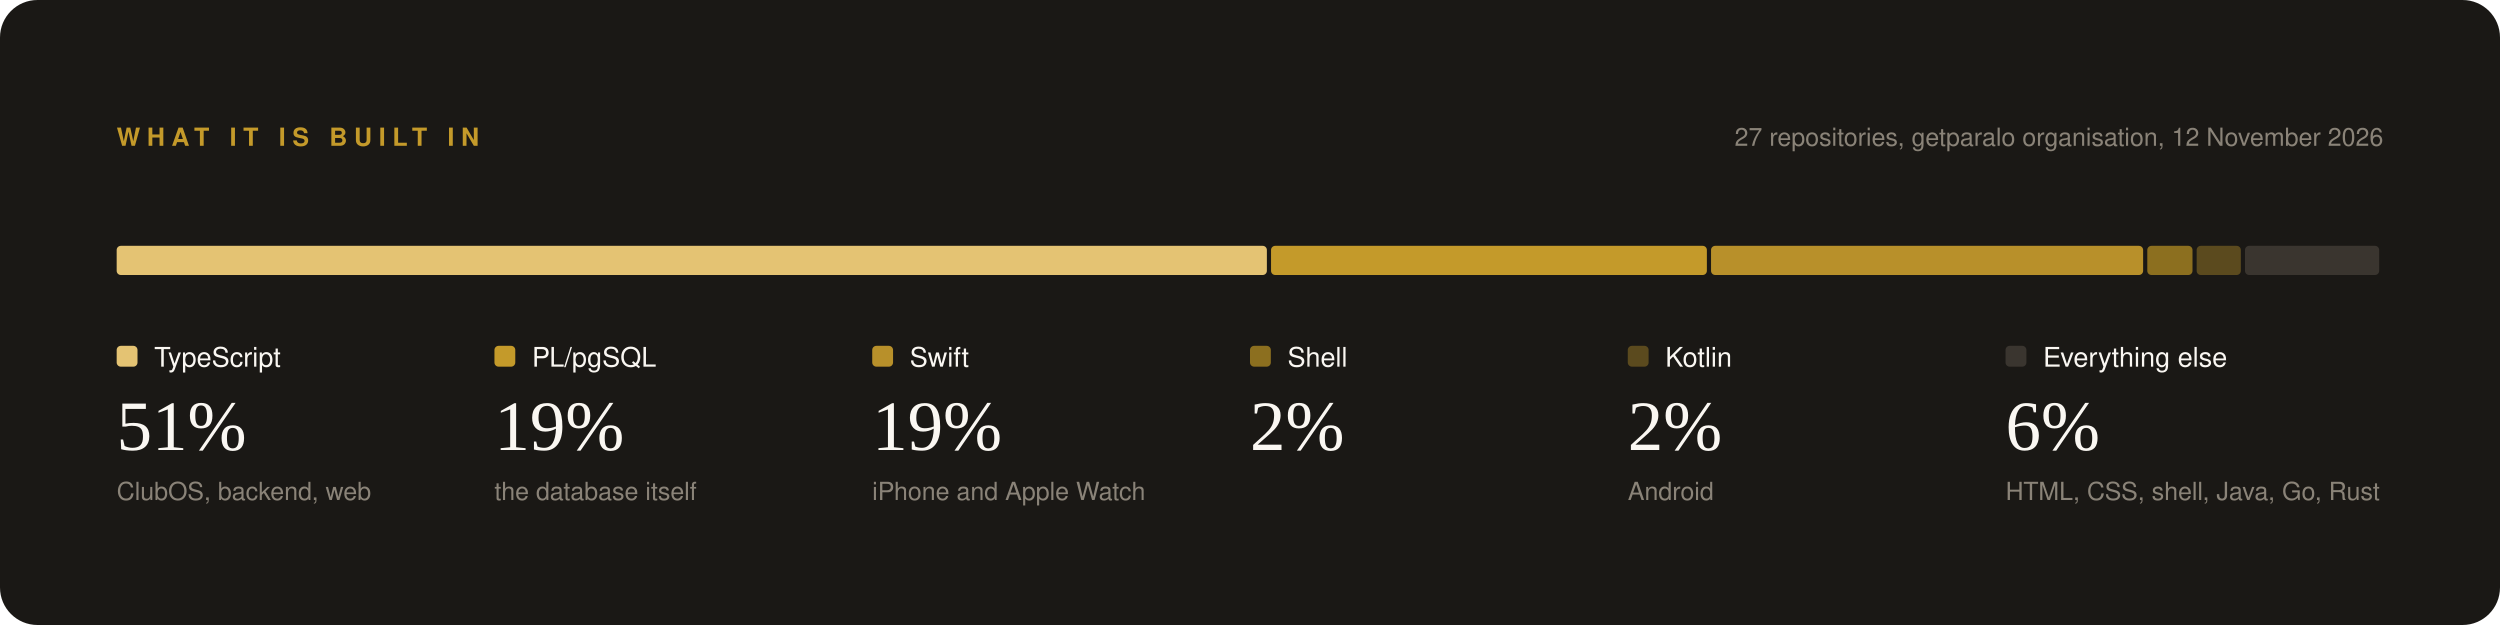
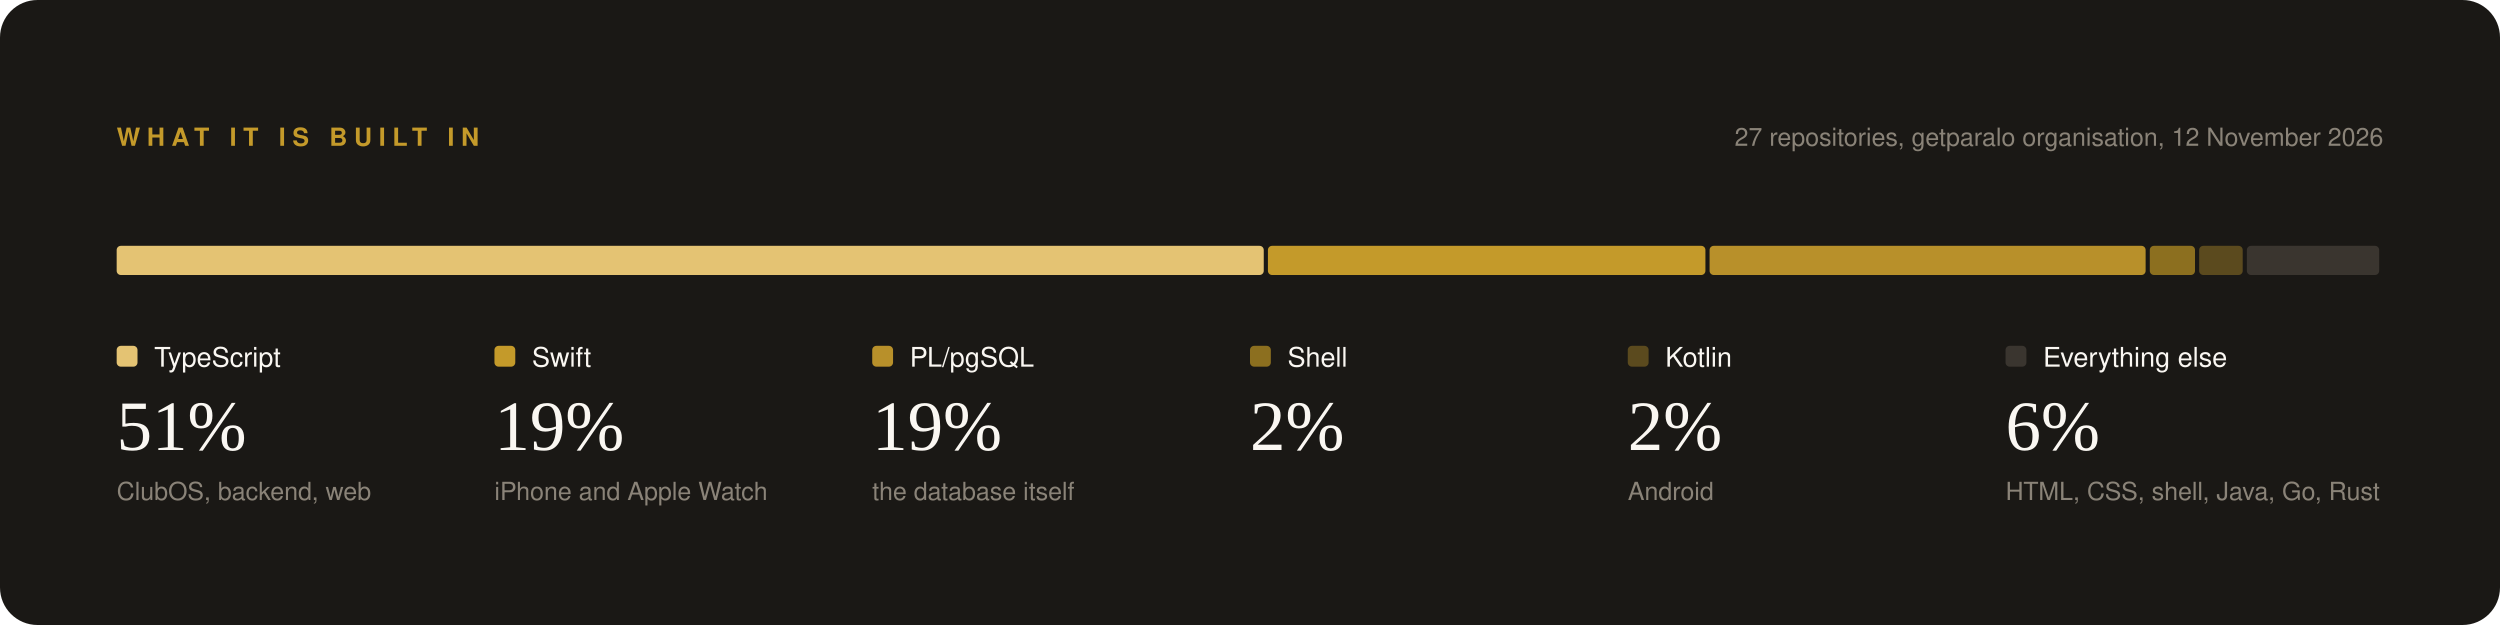
<svg xmlns="http://www.w3.org/2000/svg" width="1200" height="300" viewBox="0 0 1200 300" role="img" aria-label="Languages across Paralo repositories">
  <rect width="1200" height="300" rx="18" fill="#1A1815" />
  <text x="56" y="70" font-family="-apple-system, 'Helvetica Neue', Helvetica, Arial, sans-serif" font-size="12" letter-spacing="3.2" font-weight="600" fill="#C49A2A">WHAT IT IS BUILT IN</text>
  <text x="1144" y="70" text-anchor="end" font-family="-apple-system, 'Helvetica Neue', Helvetica, Arial, sans-serif" font-size="12" fill="#8A8378">27 repositories, getparalo organisation, 12 November 2026</text>
-   <rect x="56.0" y="118" width="552.1" height="14" rx="2" fill="#E4C373">
-     <animate attributeName="width" values="0;0;552.1" keyTimes="0;0.125;1" dur="0.80s" begin="0s" fill="freeze" calcMode="spline" keySplines="0 0 1 1;0.2 0.7 0.2 1" />
+   <rect x="56.0" y="118" width="550.6" height="14" rx="2" fill="#E4C373">
+     <animate attributeName="width" values="0;0;550.6" keyTimes="0;0.125;1" dur="0.80s" begin="0s" fill="freeze" calcMode="spline" keySplines="0 0 1 1;0.2 0.7 0.2 1" />
  </rect>
-   <rect x="610.1" y="118" width="209.2" height="14" rx="2" fill="#C49A2A">
-     <animate attributeName="width" values="0;0;209.2" keyTimes="0;0.239;1" dur="0.92s" begin="0s" fill="freeze" calcMode="spline" keySplines="0 0 1 1;0.2 0.7 0.2 1" />
+   <rect x="608.6" y="118" width="210.0" height="14" rx="2" fill="#C49A2A">
+     <animate attributeName="width" values="0;0;210.0" keyTimes="0;0.239;1" dur="0.92s" begin="0s" fill="freeze" calcMode="spline" keySplines="0 0 1 1;0.2 0.7 0.2 1" />
  </rect>
-   <rect x="821.3" y="118" width="207.4" height="14" rx="2" fill="#B8902A">
-     <animate attributeName="width" values="0;0;207.4" keyTimes="0;0.327;1" dur="1.04s" begin="0s" fill="freeze" calcMode="spline" keySplines="0 0 1 1;0.2 0.7 0.2 1" />
+   <rect x="820.6" y="118" width="209.3" height="14" rx="2" fill="#B8902A">
+     <animate attributeName="width" values="0;0;209.3" keyTimes="0;0.327;1" dur="1.04s" begin="0s" fill="freeze" calcMode="spline" keySplines="0 0 1 1;0.2 0.7 0.2 1" />
  </rect>
-   <rect x="1030.7" y="118" width="21.7" height="14" rx="2" fill="#8C6F1F">
+   <rect x="1031.9" y="118" width="21.7" height="14" rx="2" fill="#8C6F1F">
    <animate attributeName="width" values="0;0;21.7" keyTimes="0;0.397;1" dur="1.16s" begin="0s" fill="freeze" calcMode="spline" keySplines="0 0 1 1;0.2 0.7 0.2 1" />
  </rect>
-   <rect x="1054.4" y="118" width="21.2" height="14" rx="2" fill="#5B4A1E">
-     <animate attributeName="width" values="0;0;21.2" keyTimes="0;0.453;1" dur="1.28s" begin="0s" fill="freeze" calcMode="spline" keySplines="0 0 1 1;0.2 0.7 0.2 1" />
+   <rect x="1055.6" y="118" width="20.9" height="14" rx="2" fill="#5B4A1E">
+     <animate attributeName="width" values="0;0;20.9" keyTimes="0;0.453;1" dur="1.28s" begin="0s" fill="freeze" calcMode="spline" keySplines="0 0 1 1;0.2 0.7 0.2 1" />
  </rect>
-   <rect x="1077.6" y="118" width="64.4" height="14" rx="2" fill="#3A352F">
-     <animate attributeName="width" values="0;0;64.4" keyTimes="0;0.500;1" dur="1.40s" begin="0s" fill="freeze" calcMode="spline" keySplines="0 0 1 1;0.2 0.7 0.2 1" />
+   <rect x="1078.5" y="118" width="63.5" height="14" rx="2" fill="#3A352F">
+     <animate attributeName="width" values="0;0;63.5" keyTimes="0;0.500;1" dur="1.40s" begin="0s" fill="freeze" calcMode="spline" keySplines="0 0 1 1;0.2 0.7 0.2 1" />
  </rect>
  <rect x="56.0" y="166" width="10" height="10" rx="2" fill="#E4C373" />
  <text x="74.0" y="176" font-family="-apple-system, 'Helvetica Neue', Helvetica, Arial, sans-serif" font-size="13" fill="#FAF7F2">TypeScript</text>
  <text x="56.0" y="216" font-family="Georgia, 'Times New Roman', Times, serif" font-size="34" fill="#FAF7F2">51%</text>
  <text x="56.0" y="240" font-family="-apple-system, 'Helvetica Neue', Helvetica, Arial, sans-serif" font-size="12" fill="#8A8378">ClubOS, backend, web</text>
  <rect x="237.333" y="166" width="10" height="10" rx="2" fill="#C49A2A" />
-   <text x="255.333" y="176" font-family="-apple-system, 'Helvetica Neue', Helvetica, Arial, sans-serif" font-size="13" fill="#FAF7F2">PL/pgSQL</text>
+   <text x="255.333" y="176" font-family="-apple-system, 'Helvetica Neue', Helvetica, Arial, sans-serif" font-size="13" fill="#FAF7F2">Swift</text>
  <text x="237.333" y="216" font-family="Georgia, 'Times New Roman', Times, serif" font-size="34" fill="#FAF7F2">19%</text>
-   <text x="237.333" y="240" font-family="-apple-system, 'Helvetica Neue', Helvetica, Arial, sans-serif" font-size="12" fill="#8A8378">the database itself</text>
+   <text x="237.333" y="240" font-family="-apple-system, 'Helvetica Neue', Helvetica, Arial, sans-serif" font-size="12" fill="#8A8378">iPhone and Apple Watch</text>
  <rect x="418.667" y="166" width="10" height="10" rx="2" fill="#B8902A" />
-   <text x="436.667" y="176" font-family="-apple-system, 'Helvetica Neue', Helvetica, Arial, sans-serif" font-size="13" fill="#FAF7F2">Swift</text>
+   <text x="436.667" y="176" font-family="-apple-system, 'Helvetica Neue', Helvetica, Arial, sans-serif" font-size="13" fill="#FAF7F2">PL/pgSQL</text>
  <text x="418.667" y="216" font-family="Georgia, 'Times New Roman', Times, serif" font-size="34" fill="#FAF7F2">19%</text>
-   <text x="418.667" y="240" font-family="-apple-system, 'Helvetica Neue', Helvetica, Arial, sans-serif" font-size="12" fill="#8A8378">iPhone and Apple Watch</text>
+   <text x="418.667" y="240" font-family="-apple-system, 'Helvetica Neue', Helvetica, Arial, sans-serif" font-size="12" fill="#8A8378">the database itself</text>
  <rect x="600.0" y="166" width="10" height="10" rx="2" fill="#8C6F1F" />
  <text x="618.0" y="176" font-family="-apple-system, 'Helvetica Neue', Helvetica, Arial, sans-serif" font-size="13" fill="#FAF7F2">Shell</text>
  <text x="600.0" y="216" font-family="Georgia, 'Times New Roman', Times, serif" font-size="34" fill="#FAF7F2">2%</text>
  <text x="600.0" y="240" font-family="-apple-system, 'Helvetica Neue', Helvetica, Arial, sans-serif" font-size="12" fill="#8A8378" />
  <rect x="781.333" y="166" width="10" height="10" rx="2" fill="#5B4A1E" />
  <text x="799.333" y="176" font-family="-apple-system, 'Helvetica Neue', Helvetica, Arial, sans-serif" font-size="13" fill="#FAF7F2">Kotlin</text>
  <text x="781.333" y="216" font-family="Georgia, 'Times New Roman', Times, serif" font-size="34" fill="#FAF7F2">2%</text>
  <text x="781.333" y="240" font-family="-apple-system, 'Helvetica Neue', Helvetica, Arial, sans-serif" font-size="12" fill="#8A8378">Android</text>
  <rect x="962.667" y="166" width="10" height="10" rx="2" fill="#3A352F" />
  <text x="980.667" y="176" font-family="-apple-system, 'Helvetica Neue', Helvetica, Arial, sans-serif" font-size="13" fill="#FAF7F2">Everything else</text>
  <text x="962.667" y="216" font-family="Georgia, 'Times New Roman', Times, serif" font-size="34" fill="#FAF7F2">6%</text>
  <text x="962.667" y="240" font-family="-apple-system, 'Helvetica Neue', Helvetica, Arial, sans-serif" font-size="12" fill="#8A8378">HTML, CSS, shell, Java, Go, Rust</text>
</svg>
